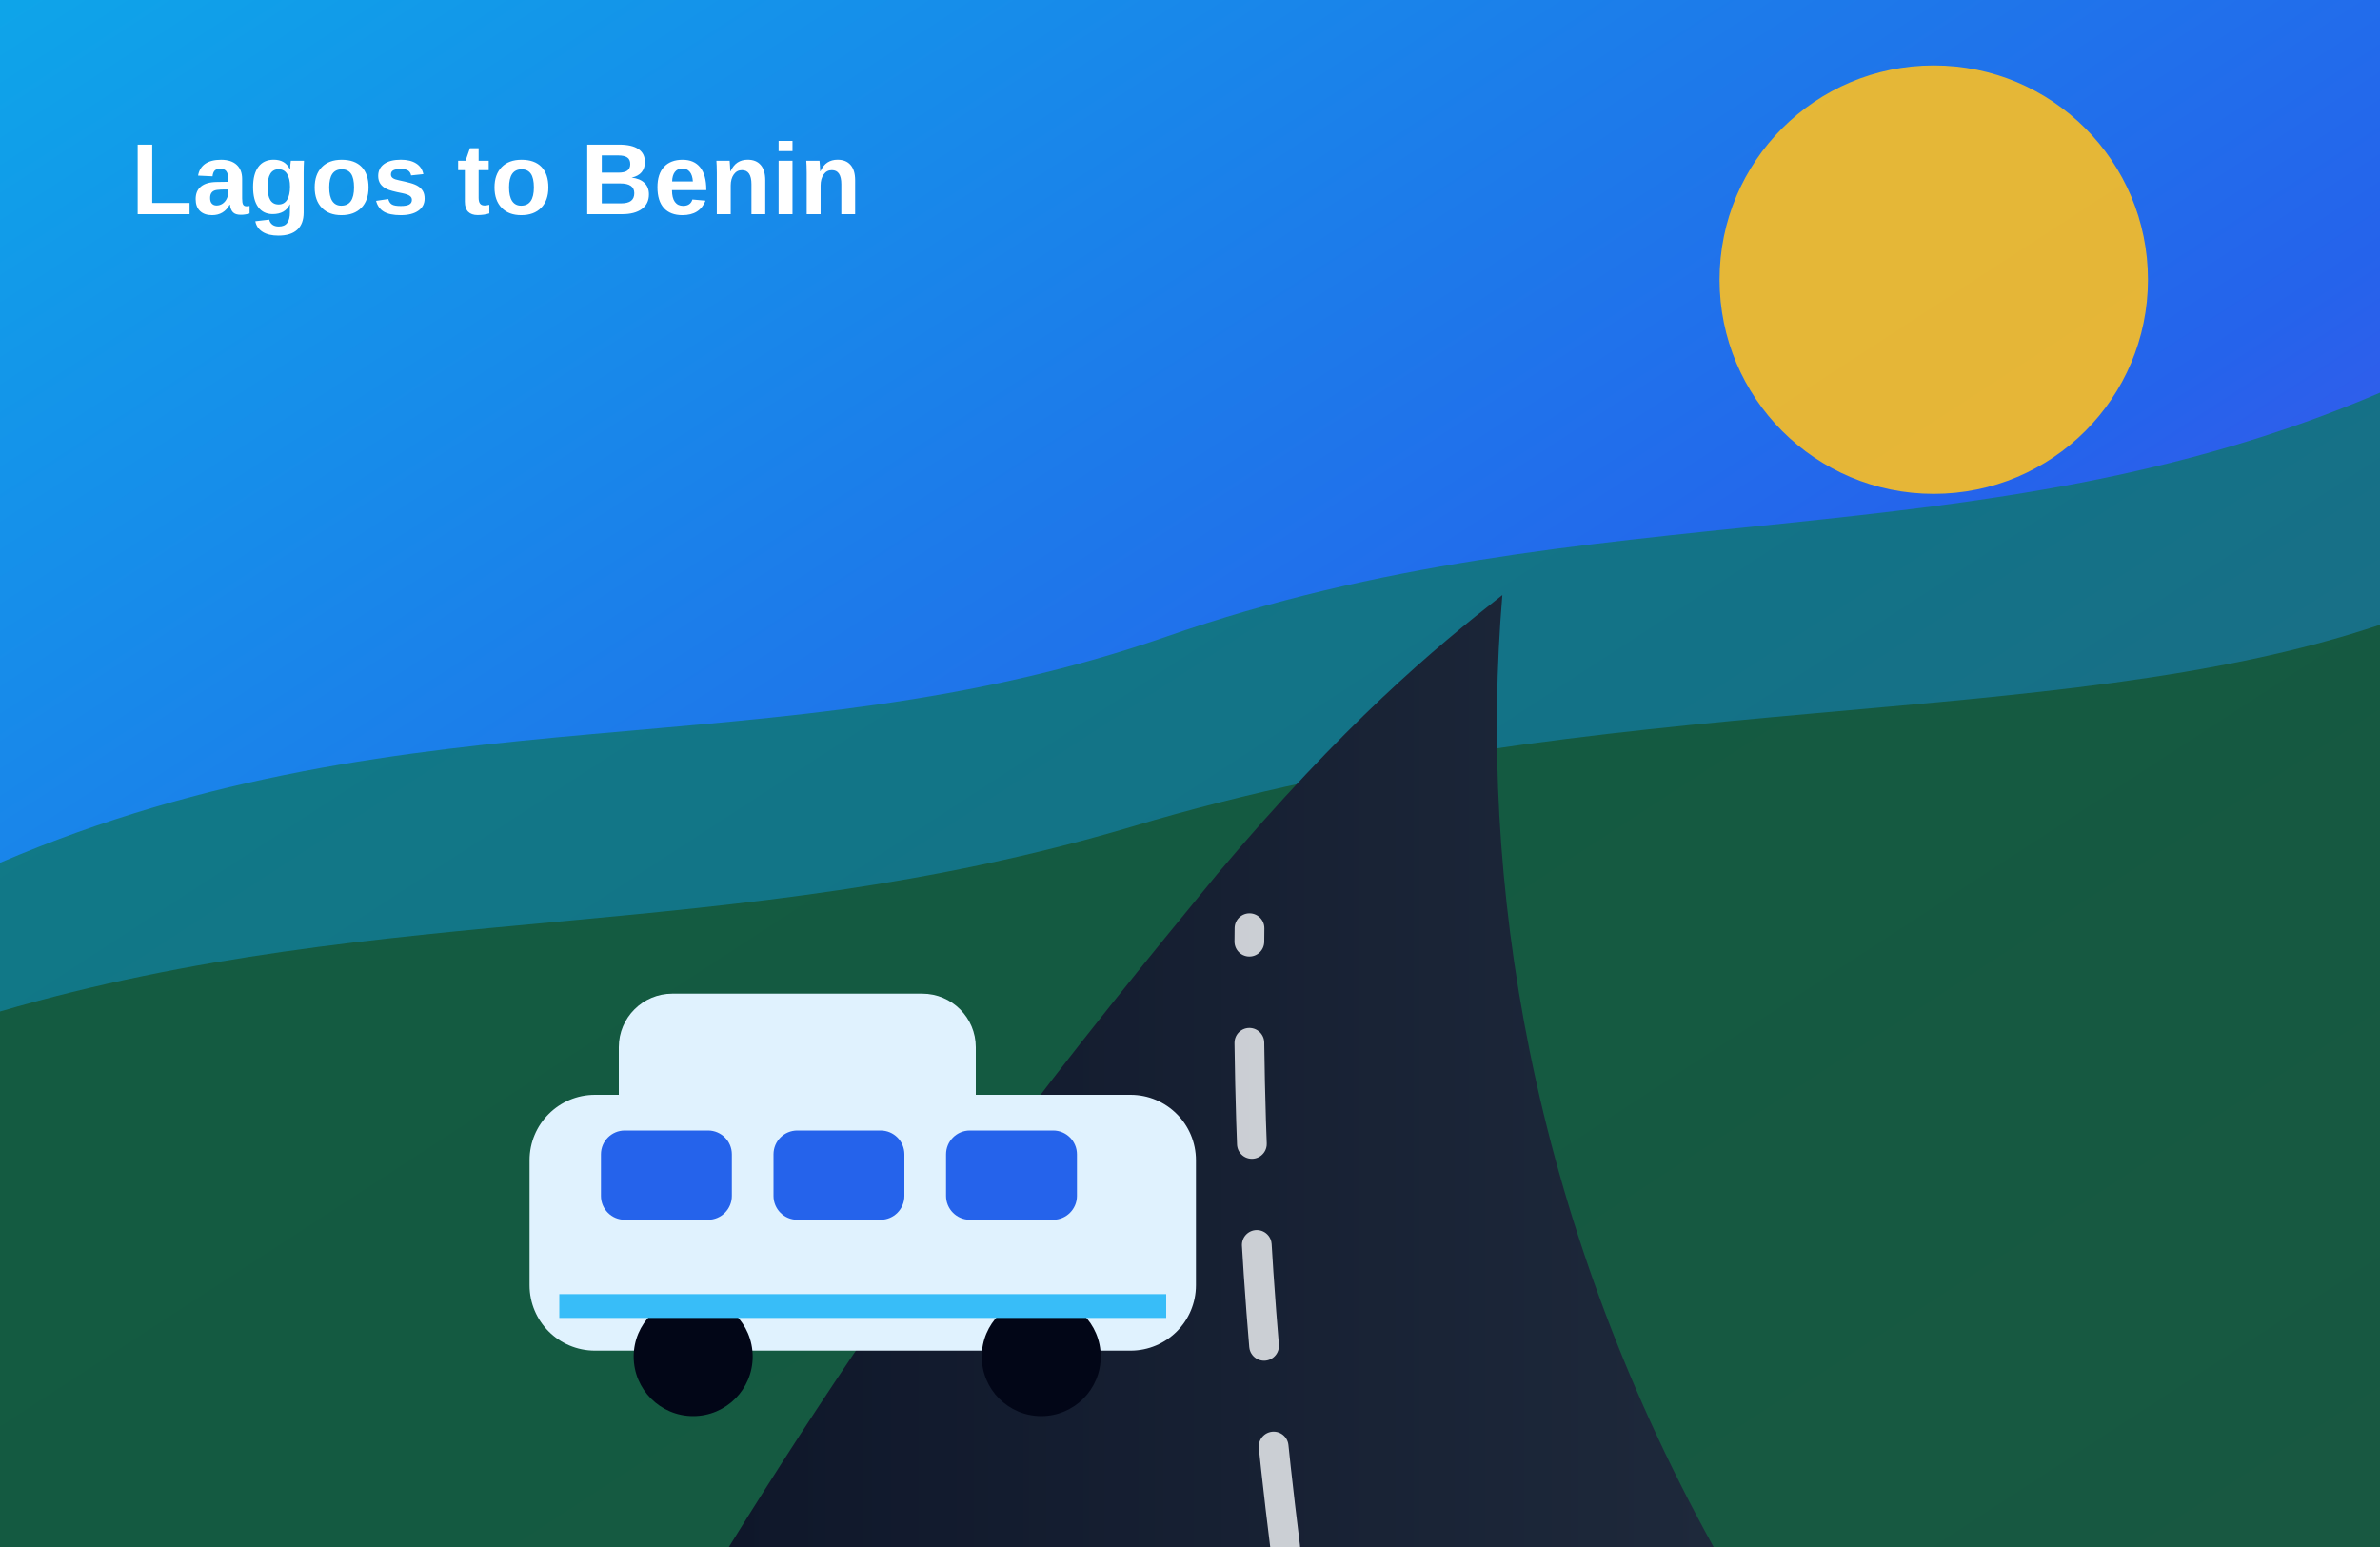
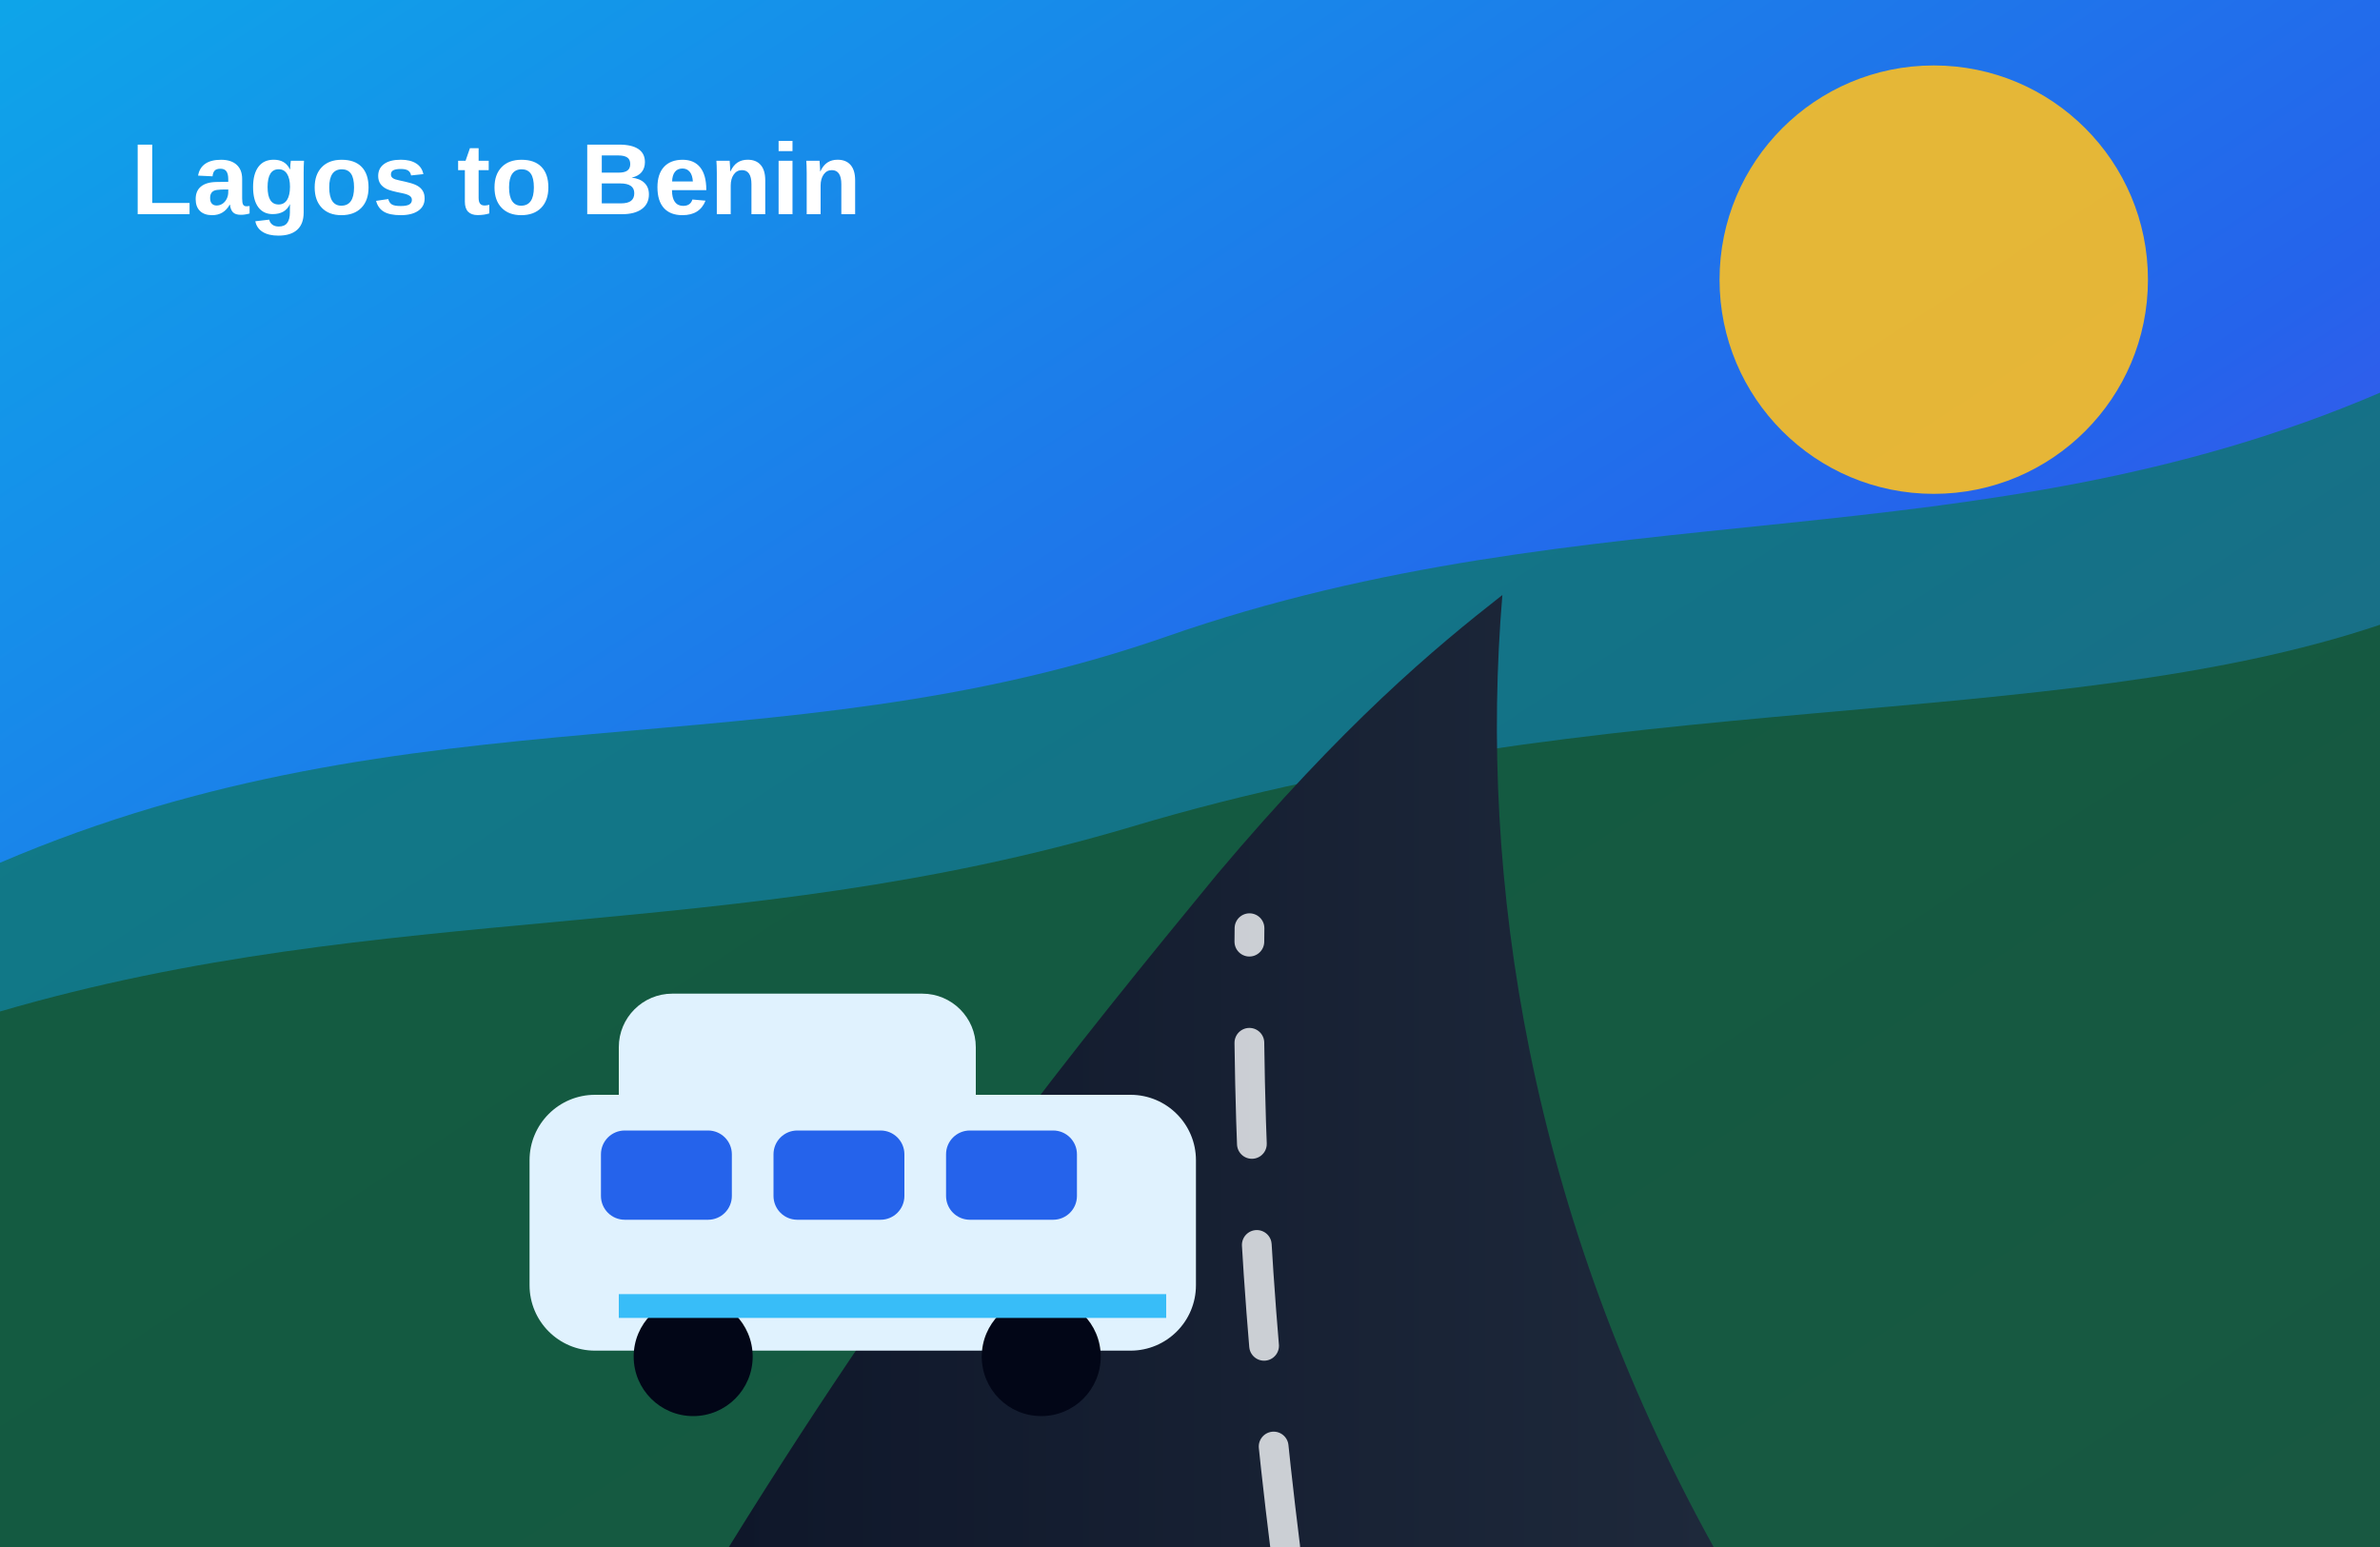
<svg xmlns="http://www.w3.org/2000/svg" viewBox="0 0 800 520" role="img" aria-label="Lagos to Benin route">
  <defs>
    <linearGradient id="sky" x1="0" x2="1" y1="0" y2="1">
      <stop offset="0" stop-color="#0ea5e9" />
      <stop offset="0.58" stop-color="#2563eb" />
      <stop offset="1" stop-color="#7c3aed" />
    </linearGradient>
    <linearGradient id="road" x1="0" x2="1">
      <stop offset="0" stop-color="#0f172a" />
      <stop offset="1" stop-color="#1e293b" />
    </linearGradient>
  </defs>
  <rect width="800" height="520" fill="url(#sky)" />
  <circle cx="650" cy="94" r="72" fill="#fbbf24" opacity=".9" />
  <path d="M0 290 C140 230 260 260 392 214 C535 164 665 190 800 132 L800 520 L0 520 Z" fill="#0f766e" opacity=".8" />
  <path d="M0 340 C130 302 245 318 380 278 C540 230 690 247 800 210 L800 520 L0 520 Z" fill="#14532d" opacity=".78" />
  <path d="M245 520 C310 415 363 350 409 294 C452 243 482 218 505 200 C497 295 514 408 576 520 Z" fill="url(#road)" />
  <path d="M432 520 C423 448 419 382 420 312" fill="none" stroke="#f8fafc" stroke-width="10" stroke-linecap="round" stroke-dasharray="34 34" opacity=".8" />
  <g transform="translate(178 326)">
    <rect x="0" y="42" width="224" height="86" rx="22" fill="#e0f2fe" />
    <rect x="30" y="8" width="120" height="52" rx="18" fill="#e0f2fe" />
    <rect x="24" y="54" width="44" height="30" rx="8" fill="#2563eb" />
    <rect x="82" y="54" width="44" height="30" rx="8" fill="#2563eb" />
    <rect x="140" y="54" width="44" height="30" rx="8" fill="#2563eb" />
    <circle cx="55" cy="130" r="20" fill="#020617" />
    <circle cx="172" cy="130" r="20" fill="#020617" />
-     <path d="M10 113 H214" stroke="#38bdf8" stroke-width="8" />
+     <path d="M30 113 H214" stroke="#38bdf8" stroke-width="8" />
  </g>
  <text x="44" y="72" fill="white" font-family="Arial, sans-serif" font-size="34" font-weight="700">Lagos to Benin</text>
</svg>
